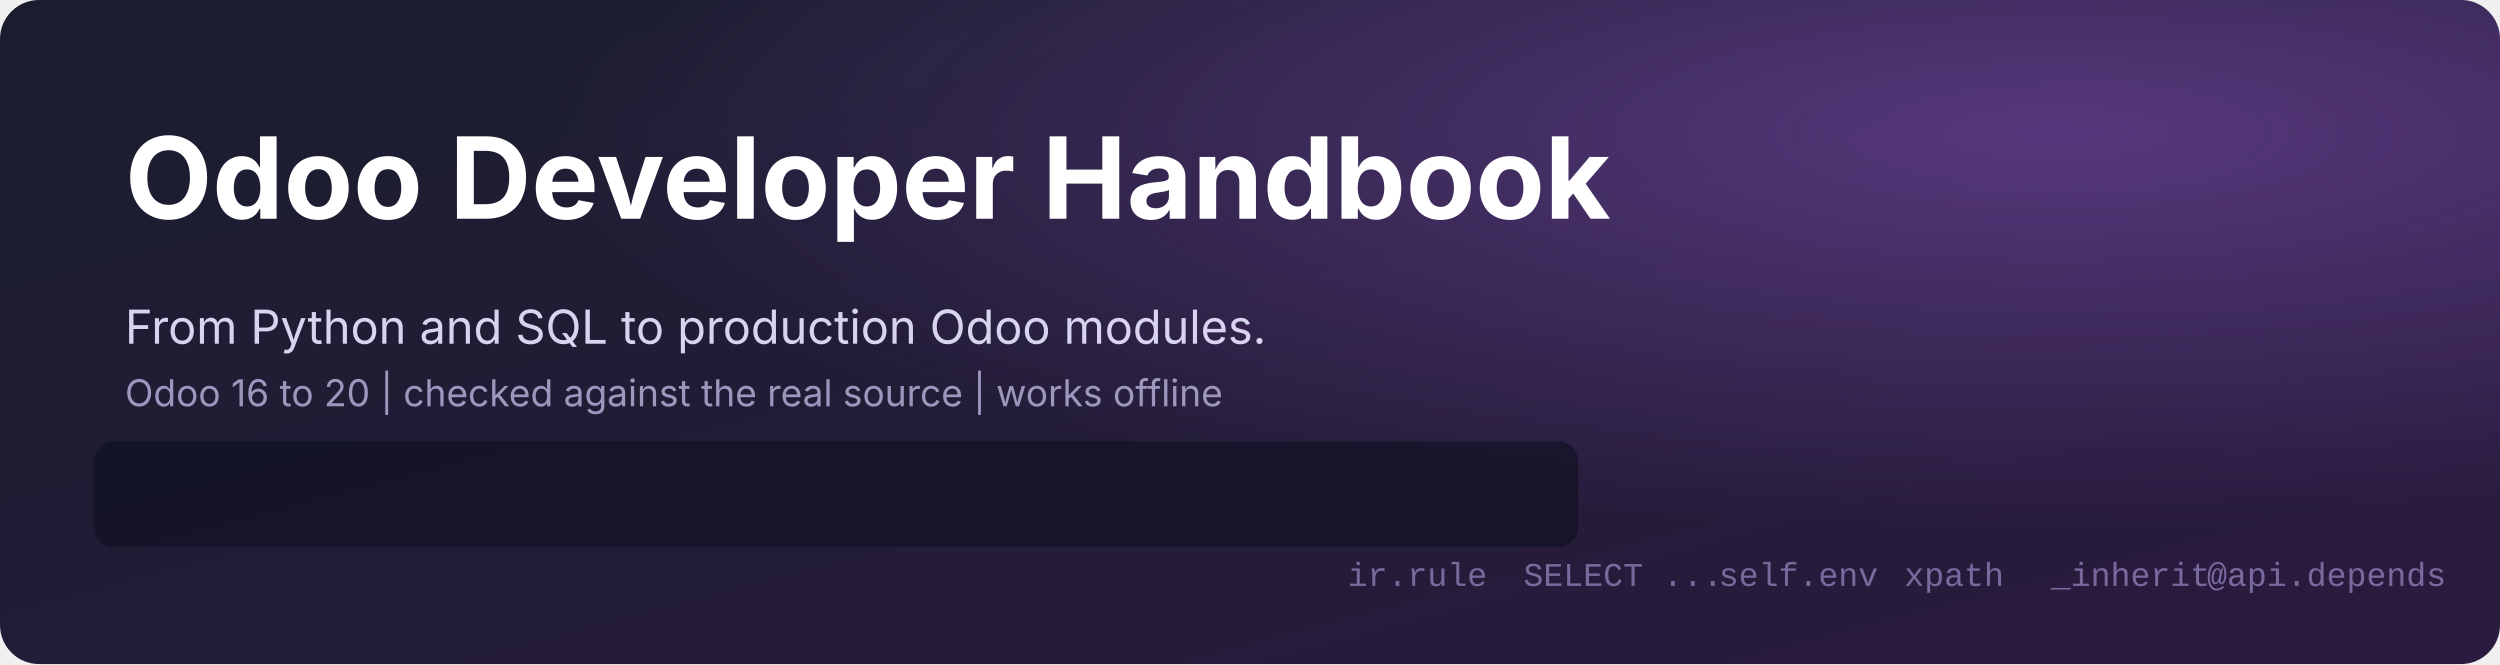
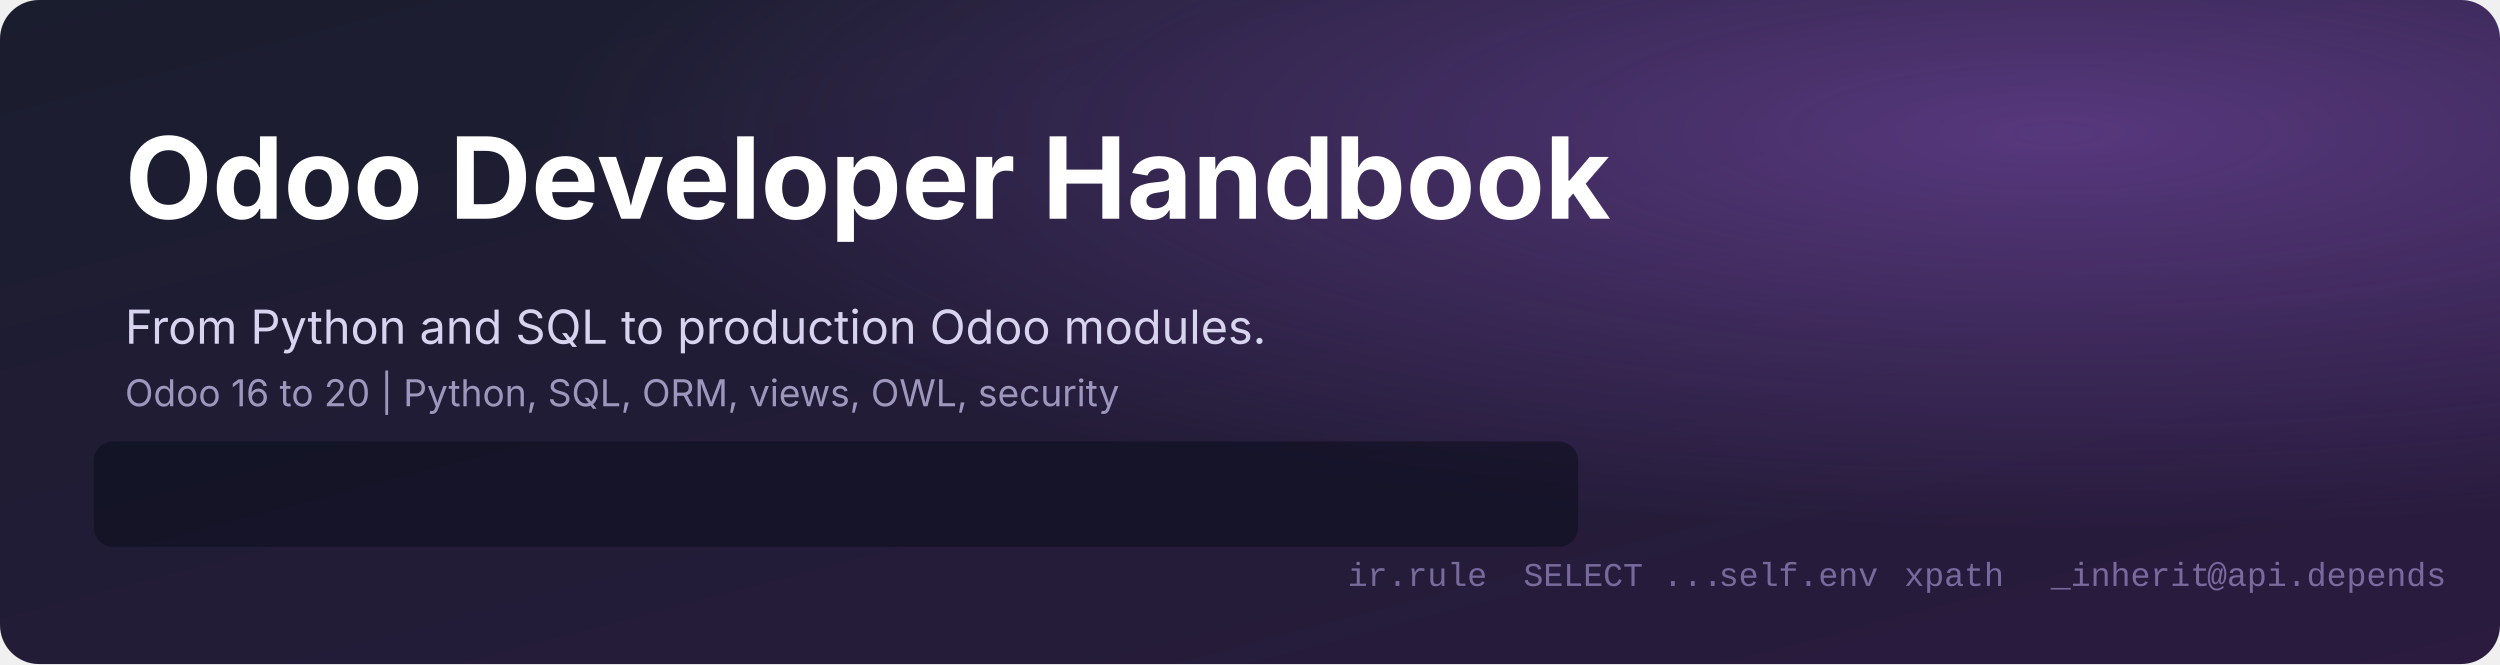
<svg xmlns="http://www.w3.org/2000/svg" width="1280" height="340" viewBox="0 0 1280 340" role="img" aria-labelledby="t d">
  <defs>
    <linearGradient id="bg" x1="0" y1="0" x2="1" y2="1">
      <stop offset="0" stop-color="#1a1d2e">
        <animate attributeName="stop-color" values="#1a1d2e;#25183d;#12283a;#1a1d2e" dur="14s" repeatCount="indefinite" />
      </stop>
      <stop offset="1" stop-color="#2a1b3f">
        <animate attributeName="stop-color" values="#2a1b3f;#16304a;#31183a;#2a1b3f" dur="14s" repeatCount="indefinite" />
      </stop>
    </linearGradient>
    <linearGradient id="accent" x1="0" y1="0" x2="1" y2="0">
      <stop offset="0" stop-color="#b86bff" />
      <stop offset="0.5" stop-color="#ff7a59" />
      <stop offset="1" stop-color="#ffd166" />
    </linearGradient>
    <radialGradient id="glow" cx="0.82" cy="0.2" r="0.6">
      <stop offset="0" stop-color="#b86bff" stop-opacity="0.35">
        <animate attributeName="stop-opacity" values="0.35;0.18;0.35" dur="6s" repeatCount="indefinite" />
      </stop>
      <stop offset="1" stop-color="#b86bff" stop-opacity="0" />
    </radialGradient>
    <clipPath id="c1">
      <rect x="64" y="236" width="0" height="34">
        <animate attributeName="width" values="0;0;560;560;0;0" keyTimes="0;0.02;0.14;0.30;0.32;1" dur="15s" repeatCount="indefinite" />
      </rect>
    </clipPath>
    <clipPath id="c2">
      <rect x="64" y="236" width="0" height="34">
        <animate attributeName="width" values="0;0;0;690;690;0;0" keyTimes="0;0.34;0.36;0.5;0.63;0.65;1" dur="15s" repeatCount="indefinite" />
      </rect>
    </clipPath>
    <clipPath id="c3">
      <rect x="64" y="236" width="0" height="34">
        <animate attributeName="width" values="0;0;0;610;610;0;0" keyTimes="0;0.67;0.69;0.82;0.96;0.98;1" dur="15s" repeatCount="indefinite" />
      </rect>
    </clipPath>
  </defs>
  <rect width="1280" height="340" rx="20" fill="url(#bg)" />
  <rect width="1280" height="340" rx="20" fill="url(#glow)" />
  <g font-family="'SFMono-Regular',Consolas,'Liberation Mono',Menlo,monospace" font-size="17" fill="#c9b8ff" opacity="0.5">
    <text x="880" y="300">self.env<animate attributeName="y" values="320;40" dur="11s" repeatCount="indefinite" />
      <animate attributeName="opacity" values="0;0.6;0" dur="11s" repeatCount="indefinite" />
    </text>
    <text x="1050" y="300">_inherit<animate attributeName="y" values="320;40" dur="13s" begin="2s" repeatCount="indefinite" />
      <animate attributeName="opacity" values="0;0.6;0" dur="13s" begin="2s" repeatCount="indefinite" />
    </text>
    <text x="1130" y="300">@api.depends<animate attributeName="y" values="320;40" dur="12s" begin="4s" repeatCount="indefinite" />
      <animate attributeName="opacity" values="0;0.6;0" dur="12s" begin="4s" repeatCount="indefinite" />
    </text>
    <text x="780" y="300">SELECT ...<animate attributeName="y" values="320;40" dur="14s" begin="1s" repeatCount="indefinite" />
      <animate attributeName="opacity" values="0;0.6;0" dur="14s" begin="1s" repeatCount="indefinite" />
    </text>
    <text x="975" y="300">xpath<animate attributeName="y" values="320;40" dur="10s" begin="6s" repeatCount="indefinite" />
      <animate attributeName="opacity" values="0;0.6;0" dur="10s" begin="6s" repeatCount="indefinite" />
    </text>
    <text x="690" y="300">ir.rule<animate attributeName="y" values="320;40" dur="15s" begin="5s" repeatCount="indefinite" />
      <animate attributeName="opacity" values="0;0.6;0" dur="15s" begin="5s" repeatCount="indefinite" />
    </text>
  </g>
  <text x="64" y="112" font-family="'Segoe UI',Inter,Helvetica,Arial,sans-serif" font-size="58" font-weight="700" fill="#ffffff">Odoo Developer Handbook</text>
  <rect x="64" y="130" width="0" height="5" rx="2.5" fill="url(#accent)">
    <animate attributeName="width" values="0;420;420" keyTimes="0;0.25;1" dur="1.6s" fill="freeze" />
  </rect>
  <text x="64" y="176" font-family="'Segoe UI',Inter,Helvetica,Arial,sans-serif" font-size="24" fill="#d8d3ee">From Python and SQL to production Odoo modules.</text>
-   <text x="64" y="208" font-family="'Segoe UI',Inter,Helvetica,Arial,sans-serif" font-size="19" fill="#9d97bd">Odoo 16 to 20  |  checked against the real source  |  works offline</text>
+   <text x="64" y="208" font-family="'Segoe UI',Inter,Helvetica,Arial,sans-serif" font-size="19" fill="#9d97bd">Odoo 16 to 20  |  Python, SQL, ORM, views, OWL, security</text>
  <rect x="48" y="226" width="760" height="54" rx="10" fill="#0e1020" opacity="0.65" />
  <g font-family="'SFMono-Regular',Consolas,'Liberation Mono',Menlo,monospace" font-size="21">
    <text x="64" y="261" fill="#7ee0a8" clip-path="url(#c1)">$ ./odoo-bin shell -d library --no-http</text>
    <text x="64" y="261" fill="#ffd166" clip-path="url(#c2)">&gt;&gt;&gt; env["library.loan"].search([("state", "=", "open")])</text>
    <text x="64" y="261" fill="#9fd3ff" clip-path="url(#c3)">&gt;&gt;&gt; loans.filtered("is_overdue").mapped("book_id.name")</text>
  </g>
</svg>
